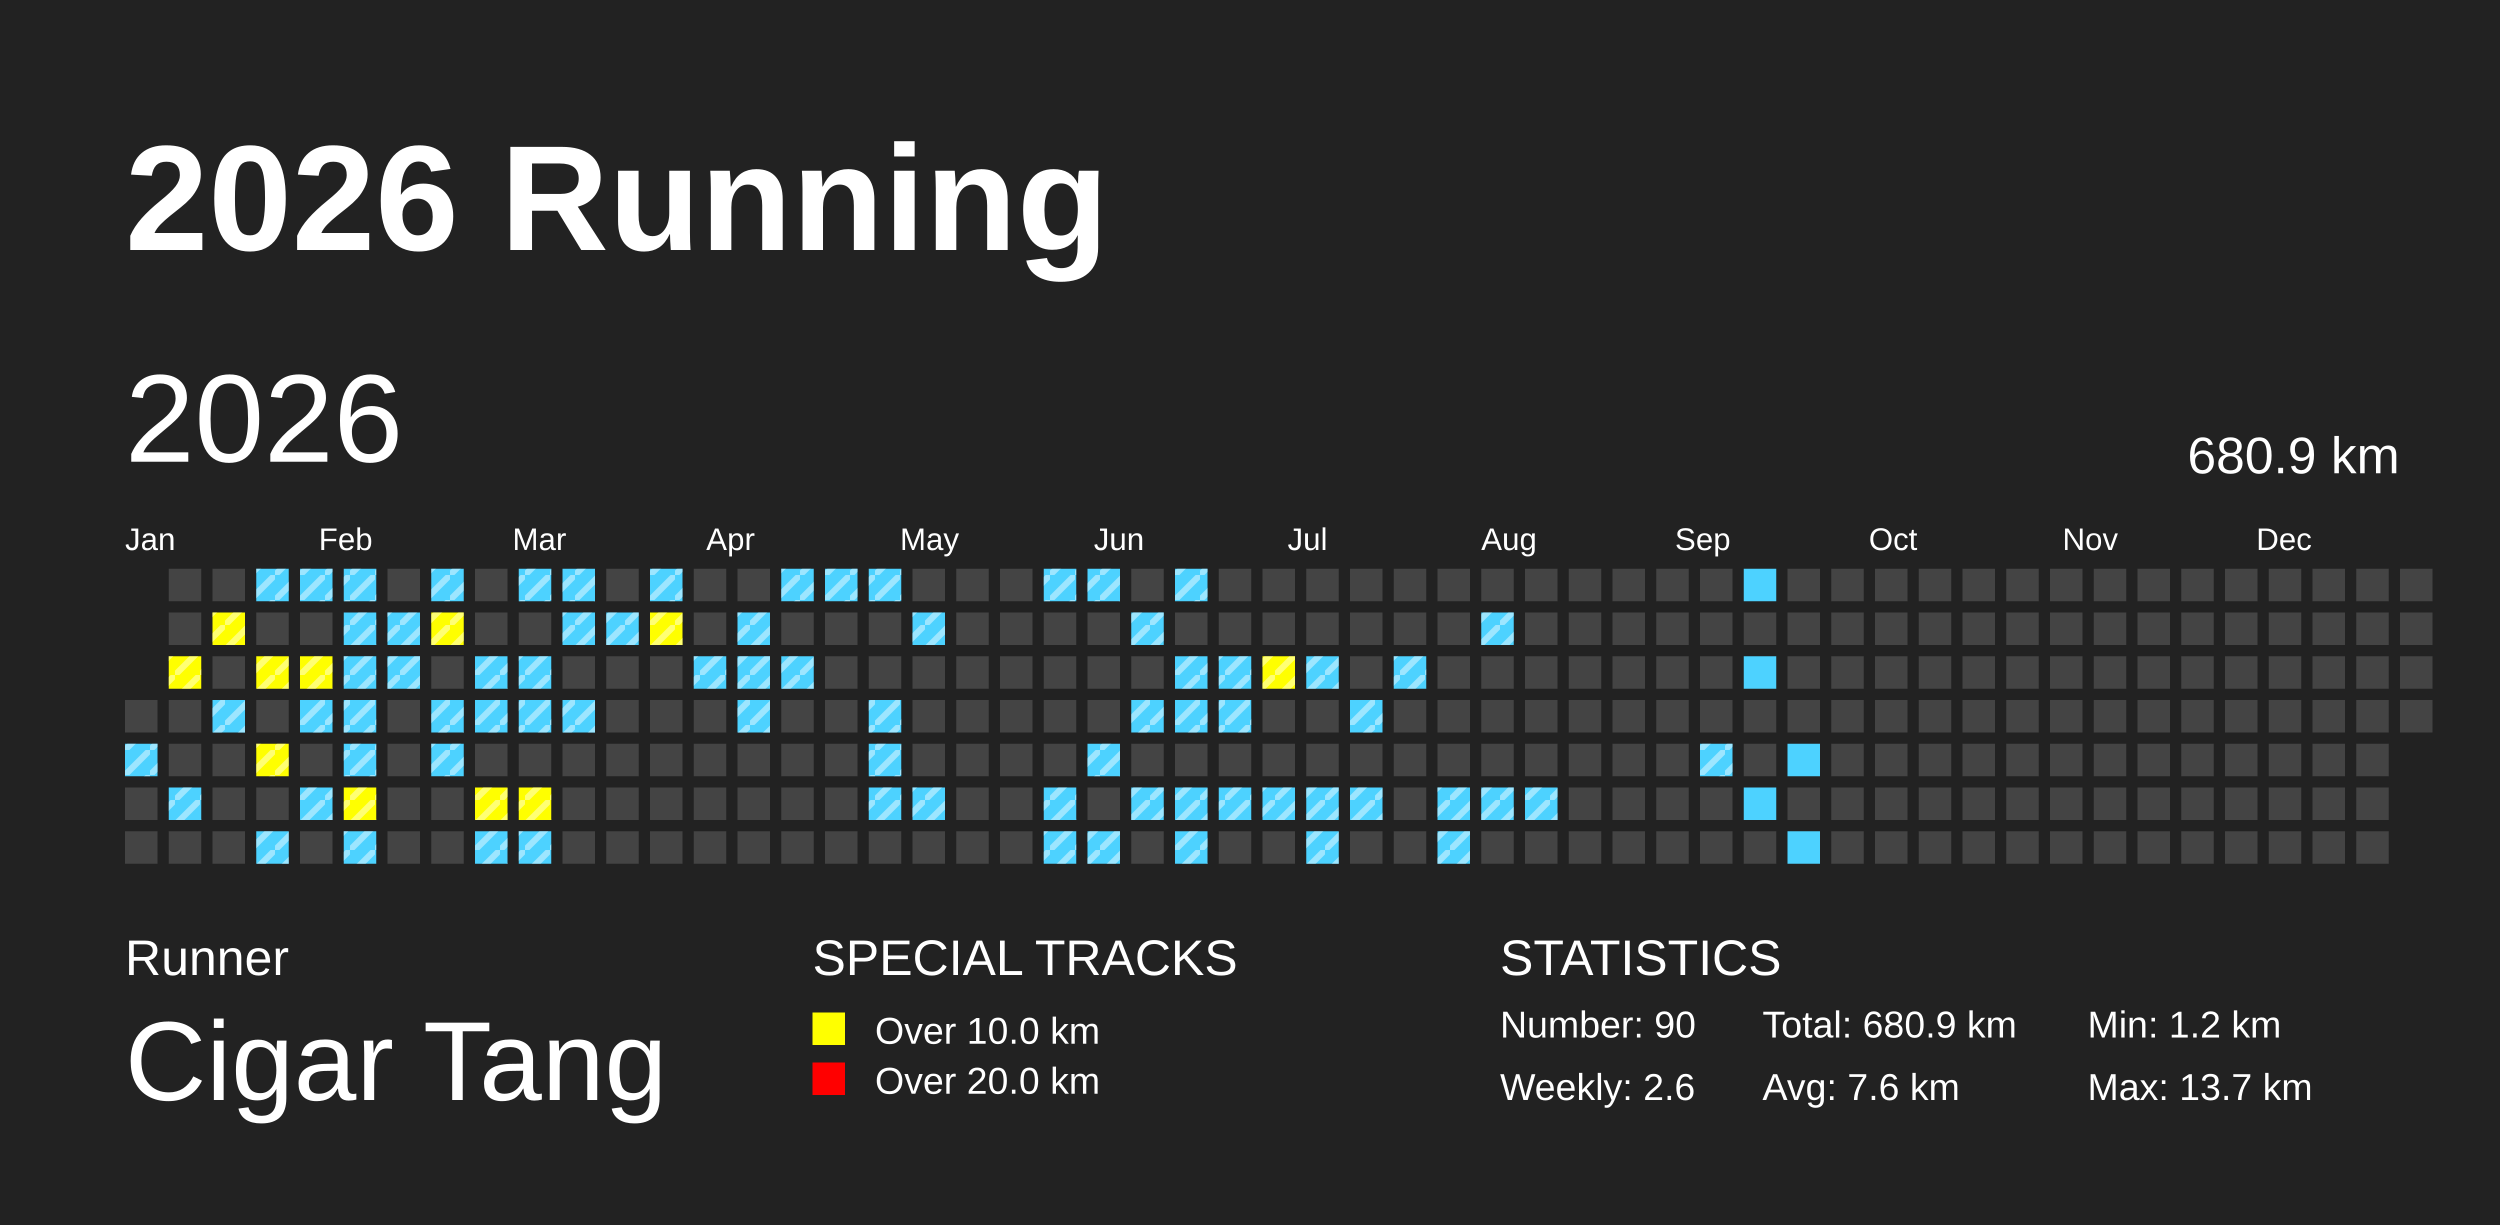
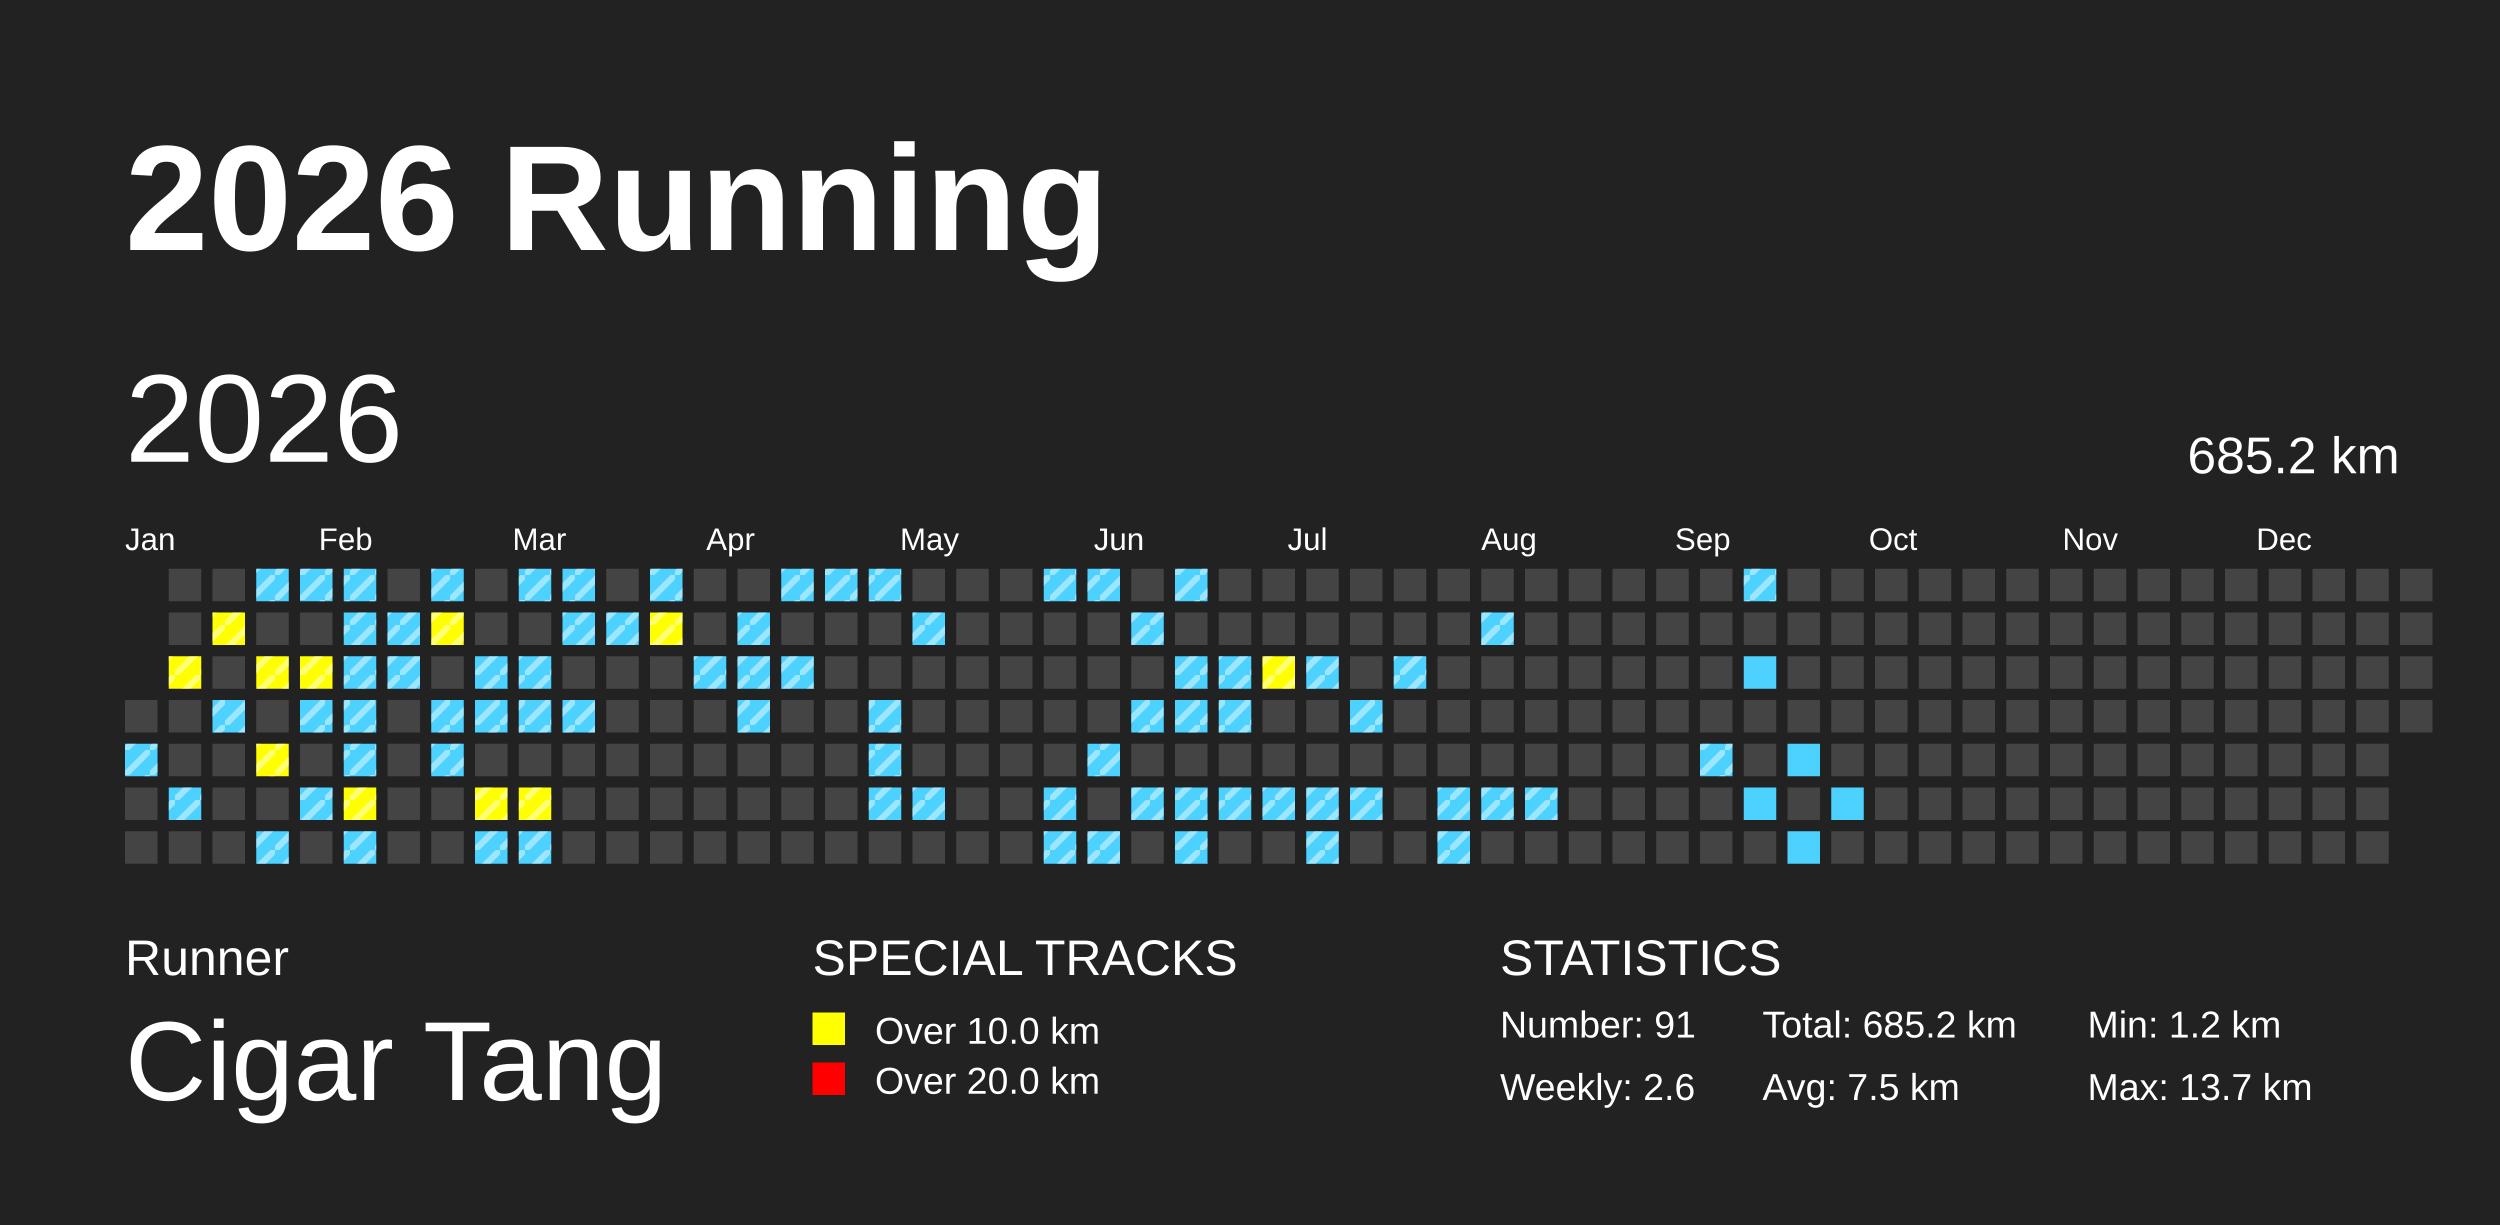
<svg xmlns="http://www.w3.org/2000/svg" baseProfile="full" height="98mm" version="1.1" viewBox="0,0,200,98" width="200mm">
  <defs>
    <pattern height="2" id="indoor-stripe" patternUnits="userSpaceOnUse" width="2">
      <line stroke="white" stroke-opacity="0.45" stroke-width="0.5" x1="0" x2="2" y1="2" y2="0" />
    </pattern>
  </defs>
  <rect fill="#222222" height="98" width="200" x="0" y="0" />
  <text fill="#FFFFFF" style="font-size:12px; font-family:Arial; font-weight:bold;" x="10" y="20">2026 Running</text>
  <text fill="#FFFFFF" style="font-size:4px; font-family:Arial" x="10" y="78">Runner</text>
  <text fill="#FFFFFF" style="font-size:9px; font-family:Arial" x="10" y="88">Cigar Tang</text>
  <text fill="#FFFFFF" style="font-size:4px; font-family:Arial" x="65" y="78">SPECIAL TRACKS</text>
  <rect fill="yellow" height="2.6" width="2.6" x="65" y="81" />
  <text fill="#FFFFFF" style="font-size:3px; font-family:Arial" x="70" y="83.5">Over 10.0 km</text>
  <rect fill="red" height="2.6" width="2.6" x="65" y="85" />
  <text fill="#FFFFFF" style="font-size:3px; font-family:Arial" x="70" y="87.5">Over 20.0 km</text>
  <text fill="#FFFFFF" style="font-size:4px; font-family:Arial" x="120" y="78">STATISTICS</text>
-   <text fill="#FFFFFF" style="font-size:3px; font-family:Arial" x="120" y="83">Number: 90</text>
+   <text fill="#FFFFFF" style="font-size:3px; font-family:Arial" x="120" y="83">Number: 91</text>
  <text fill="#FFFFFF" style="font-size:3px; font-family:Arial" x="120" y="88">Weekly: 2.6</text>
-   <text fill="#FFFFFF" style="font-size:3px; font-family:Arial" x="141" y="83">Total: 680.9 km</text>
-   <text fill="#FFFFFF" style="font-size:3px; font-family:Arial" x="141" y="88">Avg: 7.6 km</text>
+   <text fill="#FFFFFF" style="font-size:3px; font-family:Arial" x="141" y="83">Total: 685.2 km</text>
+   <text fill="#FFFFFF" style="font-size:3px; font-family:Arial" x="141" y="88">Avg: 7.5 km</text>
  <text fill="#FFFFFF" style="font-size:3px; font-family:Arial" x="167" y="83">Min: 1.2 km</text>
  <text fill="#FFFFFF" style="font-size:3px; font-family:Arial" x="167" y="88">Max: 13.7 km</text>
  <text dominant-baseline="hanging" fill="#FFFFFF" style="font-size:10.0px; font-family:Arial;" x="10" y="30">2026</text>
-   <text dominant-baseline="hanging" fill="#FFFFFF" style="font-size:4.125px; font-family:Arial;" x="175" y="35">680.9 km</text>
+   <text dominant-baseline="hanging" fill="#FFFFFF" style="font-size:4.125px; font-family:Arial;" x="175" y="35">685.2 km</text>
  <text fill="#FFFFFF" style="font-size:2.5px; font-family:Arial" x="10.0" y="44">Jan</text>
  <text fill="#FFFFFF" style="font-size:2.5px; font-family:Arial" x="25.5" y="44">Feb</text>
  <text fill="#FFFFFF" style="font-size:2.5px; font-family:Arial" x="41.0" y="44">Mar</text>
  <text fill="#FFFFFF" style="font-size:2.5px; font-family:Arial" x="56.5" y="44">Apr</text>
  <text fill="#FFFFFF" style="font-size:2.5px; font-family:Arial" x="72.0" y="44">May</text>
  <text fill="#FFFFFF" style="font-size:2.5px; font-family:Arial" x="87.5" y="44">Jun</text>
  <text fill="#FFFFFF" style="font-size:2.5px; font-family:Arial" x="103.0" y="44">Jul</text>
  <text fill="#FFFFFF" style="font-size:2.5px; font-family:Arial" x="118.5" y="44">Aug</text>
  <text fill="#FFFFFF" style="font-size:2.5px; font-family:Arial" x="134.0" y="44">Sep</text>
  <text fill="#FFFFFF" style="font-size:2.5px; font-family:Arial" x="149.5" y="44">Oct</text>
  <text fill="#FFFFFF" style="font-size:2.5px; font-family:Arial" x="165.0" y="44">Nov</text>
  <text fill="#FFFFFF" style="font-size:2.5px; font-family:Arial" x="180.5" y="44">Dec</text>
  <rect fill="#444444" height="2.6" width="2.6" x="10.0" y="56.0" />
  <rect fill="#4DD2FF" height="2.6" width="2.6" x="10.0" y="59.5" />
  <rect fill="url(#indoor-stripe)" height="2.6" style="pointer-events: none;" width="2.6" x="10.0" y="59.5" />
  <rect fill="#444444" height="2.6" width="2.6" x="10.0" y="63.0" />
  <rect fill="#444444" height="2.6" width="2.6" x="10.0" y="66.5" />
  <rect fill="#444444" height="2.6" width="2.6" x="13.5" y="45.5" />
  <rect fill="#444444" height="2.6" width="2.6" x="13.5" y="49.0" />
  <rect fill="yellow" height="2.6" width="2.6" x="13.5" y="52.5" />
  <rect fill="url(#indoor-stripe)" height="2.6" style="pointer-events: none;" width="2.6" x="13.5" y="52.5" />
  <rect fill="#444444" height="2.6" width="2.6" x="13.5" y="56.0" />
  <rect fill="#444444" height="2.6" width="2.6" x="13.5" y="59.5" />
  <rect fill="#4DD2FF" height="2.6" width="2.6" x="13.5" y="63.0" />
  <rect fill="url(#indoor-stripe)" height="2.6" style="pointer-events: none;" width="2.6" x="13.5" y="63.0" />
  <rect fill="#444444" height="2.6" width="2.6" x="13.5" y="66.5" />
  <rect fill="#444444" height="2.6" width="2.6" x="17.0" y="45.5" />
  <rect fill="yellow" height="2.6" width="2.6" x="17.0" y="49.0" />
  <rect fill="url(#indoor-stripe)" height="2.6" style="pointer-events: none;" width="2.6" x="17.0" y="49.0" />
  <rect fill="#444444" height="2.6" width="2.6" x="17.0" y="52.5" />
  <rect fill="#4DD2FF" height="2.6" width="2.6" x="17.0" y="56.0" />
  <rect fill="url(#indoor-stripe)" height="2.6" style="pointer-events: none;" width="2.6" x="17.0" y="56.0" />
  <rect fill="#444444" height="2.6" width="2.6" x="17.0" y="59.5" />
  <rect fill="#444444" height="2.6" width="2.6" x="17.0" y="63.0" />
  <rect fill="#444444" height="2.6" width="2.6" x="17.0" y="66.5" />
  <rect fill="#4DD2FF" height="2.6" width="2.6" x="20.5" y="45.5" />
  <rect fill="url(#indoor-stripe)" height="2.6" style="pointer-events: none;" width="2.6" x="20.5" y="45.5" />
  <rect fill="#444444" height="2.6" width="2.6" x="20.5" y="49.0" />
  <rect fill="yellow" height="2.6" width="2.6" x="20.5" y="52.5" />
  <rect fill="url(#indoor-stripe)" height="2.6" style="pointer-events: none;" width="2.6" x="20.5" y="52.5" />
  <rect fill="#444444" height="2.6" width="2.6" x="20.5" y="56.0" />
  <rect fill="yellow" height="2.6" width="2.6" x="20.5" y="59.5" />
  <rect fill="url(#indoor-stripe)" height="2.6" style="pointer-events: none;" width="2.6" x="20.5" y="59.5" />
  <rect fill="#444444" height="2.6" width="2.6" x="20.5" y="63.0" />
  <rect fill="#4DD2FF" height="2.6" width="2.6" x="20.5" y="66.5" />
  <rect fill="url(#indoor-stripe)" height="2.6" style="pointer-events: none;" width="2.6" x="20.5" y="66.5" />
  <rect fill="#4DD2FF" height="2.6" width="2.6" x="24.0" y="45.5" />
  <rect fill="url(#indoor-stripe)" height="2.6" style="pointer-events: none;" width="2.6" x="24.0" y="45.5" />
  <rect fill="#444444" height="2.6" width="2.6" x="24.0" y="49.0" />
  <rect fill="yellow" height="2.6" width="2.6" x="24.0" y="52.5" />
  <rect fill="url(#indoor-stripe)" height="2.6" style="pointer-events: none;" width="2.6" x="24.0" y="52.5" />
  <rect fill="#4DD2FF" height="2.6" width="2.6" x="24.0" y="56.0" />
  <rect fill="url(#indoor-stripe)" height="2.6" style="pointer-events: none;" width="2.6" x="24.0" y="56.0" />
  <rect fill="#444444" height="2.6" width="2.6" x="24.0" y="59.5" />
  <rect fill="#4DD2FF" height="2.6" width="2.6" x="24.0" y="63.0" />
  <rect fill="url(#indoor-stripe)" height="2.6" style="pointer-events: none;" width="2.6" x="24.0" y="63.0" />
  <rect fill="#444444" height="2.6" width="2.6" x="24.0" y="66.5" />
  <rect fill="#4DD2FF" height="2.6" width="2.6" x="27.5" y="45.5" />
  <rect fill="url(#indoor-stripe)" height="2.6" style="pointer-events: none;" width="2.6" x="27.5" y="45.5" />
  <rect fill="#4DD2FF" height="2.6" width="2.6" x="27.5" y="49.0" />
  <rect fill="url(#indoor-stripe)" height="2.6" style="pointer-events: none;" width="2.6" x="27.5" y="49.0" />
  <rect fill="#4DD2FF" height="2.6" width="2.6" x="27.5" y="52.5" />
  <rect fill="url(#indoor-stripe)" height="2.6" style="pointer-events: none;" width="2.6" x="27.5" y="52.5" />
  <rect fill="#4DD2FF" height="2.6" width="2.6" x="27.5" y="56.0" />
  <rect fill="url(#indoor-stripe)" height="2.6" style="pointer-events: none;" width="2.6" x="27.5" y="56.0" />
  <rect fill="#4DD2FF" height="2.6" width="2.6" x="27.5" y="59.5" />
  <rect fill="url(#indoor-stripe)" height="2.6" style="pointer-events: none;" width="2.6" x="27.5" y="59.5" />
  <rect fill="yellow" height="2.6" width="2.6" x="27.5" y="63.0" />
  <rect fill="url(#indoor-stripe)" height="2.6" style="pointer-events: none;" width="2.6" x="27.5" y="63.0" />
  <rect fill="#4DD2FF" height="2.6" width="2.6" x="27.5" y="66.5" />
  <rect fill="url(#indoor-stripe)" height="2.6" style="pointer-events: none;" width="2.6" x="27.5" y="66.5" />
  <rect fill="#444444" height="2.6" width="2.6" x="31.0" y="45.5" />
  <rect fill="#4DD2FF" height="2.6" width="2.6" x="31.0" y="49.0" />
  <rect fill="url(#indoor-stripe)" height="2.6" style="pointer-events: none;" width="2.6" x="31.0" y="49.0" />
  <rect fill="#4DD2FF" height="2.6" width="2.6" x="31.0" y="52.5" />
  <rect fill="url(#indoor-stripe)" height="2.6" style="pointer-events: none;" width="2.6" x="31.0" y="52.5" />
  <rect fill="#444444" height="2.6" width="2.6" x="31.0" y="56.0" />
  <rect fill="#444444" height="2.6" width="2.6" x="31.0" y="59.5" />
  <rect fill="#444444" height="2.6" width="2.6" x="31.0" y="63.0" />
  <rect fill="#444444" height="2.6" width="2.6" x="31.0" y="66.5" />
  <rect fill="#4DD2FF" height="2.6" width="2.6" x="34.5" y="45.5" />
  <rect fill="url(#indoor-stripe)" height="2.6" style="pointer-events: none;" width="2.6" x="34.5" y="45.5" />
  <rect fill="yellow" height="2.6" width="2.6" x="34.5" y="49.0" />
  <rect fill="url(#indoor-stripe)" height="2.6" style="pointer-events: none;" width="2.6" x="34.5" y="49.0" />
  <rect fill="#444444" height="2.6" width="2.6" x="34.5" y="52.5" />
  <rect fill="#4DD2FF" height="2.6" width="2.6" x="34.5" y="56.0" />
  <rect fill="url(#indoor-stripe)" height="2.6" style="pointer-events: none;" width="2.6" x="34.5" y="56.0" />
  <rect fill="#4DD2FF" height="2.6" width="2.6" x="34.5" y="59.5" />
  <rect fill="url(#indoor-stripe)" height="2.6" style="pointer-events: none;" width="2.6" x="34.5" y="59.5" />
  <rect fill="#444444" height="2.6" width="2.6" x="34.5" y="63.0" />
  <rect fill="#444444" height="2.6" width="2.6" x="34.5" y="66.5" />
  <rect fill="#444444" height="2.6" width="2.6" x="38.0" y="45.5" />
  <rect fill="#444444" height="2.6" width="2.6" x="38.0" y="49.0" />
  <rect fill="#4DD2FF" height="2.6" width="2.6" x="38.0" y="52.5" />
  <rect fill="url(#indoor-stripe)" height="2.6" style="pointer-events: none;" width="2.6" x="38.0" y="52.5" />
  <rect fill="#4DD2FF" height="2.6" width="2.6" x="38.0" y="56.0" />
  <rect fill="url(#indoor-stripe)" height="2.6" style="pointer-events: none;" width="2.6" x="38.0" y="56.0" />
  <rect fill="#444444" height="2.6" width="2.6" x="38.0" y="59.5" />
  <rect fill="yellow" height="2.6" width="2.6" x="38.0" y="63.0" />
  <rect fill="url(#indoor-stripe)" height="2.6" style="pointer-events: none;" width="2.6" x="38.0" y="63.0" />
  <rect fill="#4DD2FF" height="2.6" width="2.6" x="38.0" y="66.5" />
  <rect fill="url(#indoor-stripe)" height="2.6" style="pointer-events: none;" width="2.6" x="38.0" y="66.5" />
  <rect fill="#4DD2FF" height="2.6" width="2.6" x="41.5" y="45.5" />
  <rect fill="url(#indoor-stripe)" height="2.6" style="pointer-events: none;" width="2.6" x="41.5" y="45.5" />
  <rect fill="#444444" height="2.6" width="2.6" x="41.5" y="49.0" />
  <rect fill="#4DD2FF" height="2.6" width="2.6" x="41.5" y="52.5" />
  <rect fill="url(#indoor-stripe)" height="2.6" style="pointer-events: none;" width="2.6" x="41.5" y="52.5" />
  <rect fill="#4DD2FF" height="2.6" width="2.6" x="41.5" y="56.0" />
  <rect fill="url(#indoor-stripe)" height="2.6" style="pointer-events: none;" width="2.6" x="41.5" y="56.0" />
  <rect fill="#444444" height="2.6" width="2.6" x="41.5" y="59.5" />
  <rect fill="yellow" height="2.6" width="2.6" x="41.5" y="63.0" />
  <rect fill="url(#indoor-stripe)" height="2.6" style="pointer-events: none;" width="2.6" x="41.5" y="63.0" />
  <rect fill="#4DD2FF" height="2.6" width="2.6" x="41.5" y="66.5" />
  <rect fill="url(#indoor-stripe)" height="2.6" style="pointer-events: none;" width="2.6" x="41.5" y="66.5" />
  <rect fill="#4DD2FF" height="2.6" width="2.6" x="45.0" y="45.5" />
  <rect fill="url(#indoor-stripe)" height="2.6" style="pointer-events: none;" width="2.6" x="45.0" y="45.5" />
  <rect fill="#4DD2FF" height="2.6" width="2.6" x="45.0" y="49.0" />
  <rect fill="url(#indoor-stripe)" height="2.6" style="pointer-events: none;" width="2.6" x="45.0" y="49.0" />
  <rect fill="#444444" height="2.6" width="2.6" x="45.0" y="52.5" />
  <rect fill="#4DD2FF" height="2.6" width="2.6" x="45.0" y="56.0" />
  <rect fill="url(#indoor-stripe)" height="2.6" style="pointer-events: none;" width="2.6" x="45.0" y="56.0" />
  <rect fill="#444444" height="2.6" width="2.6" x="45.0" y="59.5" />
  <rect fill="#444444" height="2.6" width="2.6" x="45.0" y="63.0" />
  <rect fill="#444444" height="2.6" width="2.6" x="45.0" y="66.5" />
  <rect fill="#444444" height="2.6" width="2.6" x="48.5" y="45.5" />
  <rect fill="#4DD2FF" height="2.6" width="2.6" x="48.5" y="49.0" />
  <rect fill="url(#indoor-stripe)" height="2.6" style="pointer-events: none;" width="2.6" x="48.5" y="49.0" />
  <rect fill="#444444" height="2.6" width="2.6" x="48.5" y="52.5" />
  <rect fill="#444444" height="2.6" width="2.6" x="48.5" y="56.0" />
  <rect fill="#444444" height="2.6" width="2.6" x="48.5" y="59.5" />
  <rect fill="#444444" height="2.6" width="2.6" x="48.5" y="63.0" />
  <rect fill="#444444" height="2.6" width="2.6" x="48.5" y="66.5" />
  <rect fill="#4DD2FF" height="2.6" width="2.6" x="52.0" y="45.5" />
  <rect fill="url(#indoor-stripe)" height="2.6" style="pointer-events: none;" width="2.6" x="52.0" y="45.5" />
  <rect fill="yellow" height="2.6" width="2.6" x="52.0" y="49.0" />
  <rect fill="url(#indoor-stripe)" height="2.6" style="pointer-events: none;" width="2.6" x="52.0" y="49.0" />
  <rect fill="#444444" height="2.6" width="2.6" x="52.0" y="52.5" />
  <rect fill="#444444" height="2.6" width="2.6" x="52.0" y="56.0" />
  <rect fill="#444444" height="2.6" width="2.6" x="52.0" y="59.5" />
  <rect fill="#444444" height="2.6" width="2.6" x="52.0" y="63.0" />
  <rect fill="#444444" height="2.6" width="2.6" x="52.0" y="66.5" />
  <rect fill="#444444" height="2.6" width="2.6" x="55.5" y="45.5" />
  <rect fill="#444444" height="2.6" width="2.6" x="55.5" y="49.0" />
  <rect fill="#4DD2FF" height="2.6" width="2.6" x="55.5" y="52.5" />
  <rect fill="url(#indoor-stripe)" height="2.6" style="pointer-events: none;" width="2.6" x="55.5" y="52.5" />
  <rect fill="#444444" height="2.6" width="2.6" x="55.5" y="56.0" />
  <rect fill="#444444" height="2.6" width="2.6" x="55.5" y="59.5" />
  <rect fill="#444444" height="2.6" width="2.6" x="55.5" y="63.0" />
  <rect fill="#444444" height="2.6" width="2.6" x="55.5" y="66.5" />
  <rect fill="#444444" height="2.6" width="2.6" x="59.0" y="45.5" />
  <rect fill="#4DD2FF" height="2.6" width="2.6" x="59.0" y="49.0" />
  <rect fill="url(#indoor-stripe)" height="2.6" style="pointer-events: none;" width="2.6" x="59.0" y="49.0" />
  <rect fill="#4DD2FF" height="2.6" width="2.6" x="59.0" y="52.5" />
  <rect fill="url(#indoor-stripe)" height="2.6" style="pointer-events: none;" width="2.6" x="59.0" y="52.5" />
  <rect fill="#4DD2FF" height="2.6" width="2.6" x="59.0" y="56.0" />
  <rect fill="url(#indoor-stripe)" height="2.6" style="pointer-events: none;" width="2.6" x="59.0" y="56.0" />
  <rect fill="#444444" height="2.6" width="2.6" x="59.0" y="59.5" />
  <rect fill="#444444" height="2.6" width="2.6" x="59.0" y="63.0" />
  <rect fill="#444444" height="2.6" width="2.6" x="59.0" y="66.5" />
  <rect fill="#4DD2FF" height="2.6" width="2.6" x="62.5" y="45.5" />
  <rect fill="url(#indoor-stripe)" height="2.6" style="pointer-events: none;" width="2.6" x="62.5" y="45.5" />
  <rect fill="#444444" height="2.6" width="2.6" x="62.5" y="49.0" />
  <rect fill="#4DD2FF" height="2.6" width="2.6" x="62.5" y="52.5" />
  <rect fill="url(#indoor-stripe)" height="2.6" style="pointer-events: none;" width="2.6" x="62.5" y="52.5" />
  <rect fill="#444444" height="2.6" width="2.6" x="62.5" y="56.0" />
  <rect fill="#444444" height="2.6" width="2.6" x="62.5" y="59.5" />
  <rect fill="#444444" height="2.6" width="2.6" x="62.5" y="63.0" />
  <rect fill="#444444" height="2.6" width="2.6" x="62.5" y="66.5" />
  <rect fill="#4DD2FF" height="2.6" width="2.6" x="66.0" y="45.5" />
  <rect fill="url(#indoor-stripe)" height="2.6" style="pointer-events: none;" width="2.6" x="66.0" y="45.5" />
  <rect fill="#444444" height="2.6" width="2.6" x="66.0" y="49.0" />
  <rect fill="#444444" height="2.6" width="2.6" x="66.0" y="52.5" />
  <rect fill="#444444" height="2.6" width="2.6" x="66.0" y="56.0" />
  <rect fill="#444444" height="2.6" width="2.6" x="66.0" y="59.5" />
  <rect fill="#444444" height="2.6" width="2.6" x="66.0" y="63.0" />
  <rect fill="#444444" height="2.6" width="2.6" x="66.0" y="66.5" />
  <rect fill="#4DD2FF" height="2.6" width="2.6" x="69.5" y="45.5" />
  <rect fill="url(#indoor-stripe)" height="2.6" style="pointer-events: none;" width="2.6" x="69.5" y="45.5" />
  <rect fill="#444444" height="2.6" width="2.6" x="69.5" y="49.0" />
  <rect fill="#444444" height="2.6" width="2.6" x="69.5" y="52.5" />
  <rect fill="#4DD2FF" height="2.6" width="2.6" x="69.5" y="56.0" />
  <rect fill="url(#indoor-stripe)" height="2.6" style="pointer-events: none;" width="2.6" x="69.5" y="56.0" />
  <rect fill="#4DD2FF" height="2.6" width="2.6" x="69.5" y="59.5" />
  <rect fill="url(#indoor-stripe)" height="2.6" style="pointer-events: none;" width="2.6" x="69.5" y="59.5" />
  <rect fill="#4DD2FF" height="2.6" width="2.6" x="69.5" y="63.0" />
  <rect fill="url(#indoor-stripe)" height="2.6" style="pointer-events: none;" width="2.6" x="69.5" y="63.0" />
  <rect fill="#444444" height="2.6" width="2.6" x="69.5" y="66.5" />
  <rect fill="#444444" height="2.6" width="2.6" x="73.0" y="45.5" />
  <rect fill="#4DD2FF" height="2.6" width="2.6" x="73.0" y="49.0" />
  <rect fill="url(#indoor-stripe)" height="2.6" style="pointer-events: none;" width="2.6" x="73.0" y="49.0" />
  <rect fill="#444444" height="2.6" width="2.6" x="73.0" y="52.5" />
  <rect fill="#444444" height="2.6" width="2.6" x="73.0" y="56.0" />
  <rect fill="#444444" height="2.6" width="2.6" x="73.0" y="59.5" />
  <rect fill="#4DD2FF" height="2.6" width="2.6" x="73.0" y="63.0" />
  <rect fill="url(#indoor-stripe)" height="2.6" style="pointer-events: none;" width="2.6" x="73.0" y="63.0" />
  <rect fill="#444444" height="2.6" width="2.6" x="73.0" y="66.5" />
  <rect fill="#444444" height="2.6" width="2.6" x="76.5" y="45.5" />
  <rect fill="#444444" height="2.6" width="2.6" x="76.5" y="49.0" />
  <rect fill="#444444" height="2.6" width="2.6" x="76.5" y="52.5" />
  <rect fill="#444444" height="2.6" width="2.6" x="76.5" y="56.0" />
  <rect fill="#444444" height="2.6" width="2.6" x="76.5" y="59.5" />
  <rect fill="#444444" height="2.6" width="2.6" x="76.5" y="63.0" />
  <rect fill="#444444" height="2.6" width="2.6" x="76.5" y="66.5" />
  <rect fill="#444444" height="2.6" width="2.6" x="80.0" y="45.5" />
  <rect fill="#444444" height="2.6" width="2.6" x="80.0" y="49.0" />
  <rect fill="#444444" height="2.6" width="2.6" x="80.0" y="52.5" />
  <rect fill="#444444" height="2.6" width="2.6" x="80.0" y="56.0" />
  <rect fill="#444444" height="2.6" width="2.6" x="80.0" y="59.5" />
  <rect fill="#444444" height="2.6" width="2.6" x="80.0" y="63.0" />
  <rect fill="#444444" height="2.6" width="2.6" x="80.0" y="66.5" />
  <rect fill="#4DD2FF" height="2.6" width="2.6" x="83.5" y="45.5" />
  <rect fill="url(#indoor-stripe)" height="2.6" style="pointer-events: none;" width="2.6" x="83.5" y="45.5" />
  <rect fill="#444444" height="2.6" width="2.6" x="83.5" y="49.0" />
  <rect fill="#444444" height="2.6" width="2.6" x="83.5" y="52.5" />
  <rect fill="#444444" height="2.6" width="2.6" x="83.5" y="56.0" />
  <rect fill="#444444" height="2.6" width="2.6" x="83.5" y="59.5" />
  <rect fill="#4DD2FF" height="2.6" width="2.6" x="83.5" y="63.0" />
  <rect fill="url(#indoor-stripe)" height="2.6" style="pointer-events: none;" width="2.6" x="83.5" y="63.0" />
  <rect fill="#4DD2FF" height="2.6" width="2.6" x="83.5" y="66.5" />
  <rect fill="url(#indoor-stripe)" height="2.6" style="pointer-events: none;" width="2.6" x="83.5" y="66.5" />
  <rect fill="#4DD2FF" height="2.6" width="2.6" x="87.0" y="45.5" />
  <rect fill="url(#indoor-stripe)" height="2.6" style="pointer-events: none;" width="2.6" x="87.0" y="45.5" />
  <rect fill="#444444" height="2.6" width="2.6" x="87.0" y="49.0" />
  <rect fill="#444444" height="2.6" width="2.6" x="87.0" y="52.5" />
  <rect fill="#444444" height="2.6" width="2.6" x="87.0" y="56.0" />
  <rect fill="#4DD2FF" height="2.6" width="2.6" x="87.0" y="59.5" />
  <rect fill="url(#indoor-stripe)" height="2.6" style="pointer-events: none;" width="2.6" x="87.0" y="59.5" />
  <rect fill="#444444" height="2.6" width="2.6" x="87.0" y="63.0" />
  <rect fill="#4DD2FF" height="2.6" width="2.6" x="87.0" y="66.5" />
  <rect fill="url(#indoor-stripe)" height="2.6" style="pointer-events: none;" width="2.6" x="87.0" y="66.5" />
  <rect fill="#444444" height="2.6" width="2.6" x="90.5" y="45.5" />
  <rect fill="#4DD2FF" height="2.6" width="2.6" x="90.5" y="49.0" />
  <rect fill="url(#indoor-stripe)" height="2.6" style="pointer-events: none;" width="2.6" x="90.5" y="49.0" />
  <rect fill="#444444" height="2.6" width="2.6" x="90.5" y="52.5" />
  <rect fill="#4DD2FF" height="2.6" width="2.6" x="90.5" y="56.0" />
  <rect fill="url(#indoor-stripe)" height="2.6" style="pointer-events: none;" width="2.6" x="90.5" y="56.0" />
  <rect fill="#444444" height="2.6" width="2.6" x="90.5" y="59.5" />
  <rect fill="#4DD2FF" height="2.6" width="2.6" x="90.5" y="63.0" />
  <rect fill="url(#indoor-stripe)" height="2.6" style="pointer-events: none;" width="2.6" x="90.5" y="63.0" />
  <rect fill="#444444" height="2.6" width="2.6" x="90.5" y="66.5" />
  <rect fill="#4DD2FF" height="2.6" width="2.6" x="94.0" y="45.5" />
  <rect fill="url(#indoor-stripe)" height="2.6" style="pointer-events: none;" width="2.6" x="94.0" y="45.5" />
  <rect fill="#444444" height="2.6" width="2.6" x="94.0" y="49.0" />
  <rect fill="#4DD2FF" height="2.6" width="2.6" x="94.0" y="52.5" />
  <rect fill="url(#indoor-stripe)" height="2.6" style="pointer-events: none;" width="2.6" x="94.0" y="52.5" />
  <rect fill="#4DD2FF" height="2.6" width="2.6" x="94.0" y="56.0" />
  <rect fill="url(#indoor-stripe)" height="2.6" style="pointer-events: none;" width="2.6" x="94.0" y="56.0" />
  <rect fill="#444444" height="2.6" width="2.6" x="94.0" y="59.5" />
  <rect fill="#4DD2FF" height="2.6" width="2.6" x="94.0" y="63.0" />
  <rect fill="url(#indoor-stripe)" height="2.6" style="pointer-events: none;" width="2.6" x="94.0" y="63.0" />
  <rect fill="#4DD2FF" height="2.6" width="2.6" x="94.0" y="66.5" />
  <rect fill="url(#indoor-stripe)" height="2.6" style="pointer-events: none;" width="2.6" x="94.0" y="66.5" />
  <rect fill="#444444" height="2.6" width="2.6" x="97.5" y="45.5" />
  <rect fill="#444444" height="2.6" width="2.6" x="97.5" y="49.0" />
  <rect fill="#4DD2FF" height="2.6" width="2.6" x="97.5" y="52.5" />
  <rect fill="url(#indoor-stripe)" height="2.6" style="pointer-events: none;" width="2.6" x="97.5" y="52.5" />
  <rect fill="#4DD2FF" height="2.6" width="2.6" x="97.5" y="56.0" />
  <rect fill="url(#indoor-stripe)" height="2.6" style="pointer-events: none;" width="2.6" x="97.5" y="56.0" />
  <rect fill="#444444" height="2.6" width="2.6" x="97.5" y="59.5" />
  <rect fill="#4DD2FF" height="2.6" width="2.6" x="97.5" y="63.0" />
  <rect fill="url(#indoor-stripe)" height="2.6" style="pointer-events: none;" width="2.6" x="97.5" y="63.0" />
  <rect fill="#444444" height="2.6" width="2.6" x="97.5" y="66.5" />
  <rect fill="#444444" height="2.6" width="2.6" x="101.0" y="45.5" />
  <rect fill="#444444" height="2.6" width="2.6" x="101.0" y="49.0" />
  <rect fill="yellow" height="2.6" width="2.6" x="101.0" y="52.5" />
  <rect fill="url(#indoor-stripe)" height="2.6" style="pointer-events: none;" width="2.6" x="101.0" y="52.5" />
  <rect fill="#444444" height="2.6" width="2.6" x="101.0" y="56.0" />
  <rect fill="#444444" height="2.6" width="2.6" x="101.0" y="59.5" />
  <rect fill="#4DD2FF" height="2.6" width="2.6" x="101.0" y="63.0" />
  <rect fill="url(#indoor-stripe)" height="2.6" style="pointer-events: none;" width="2.6" x="101.0" y="63.0" />
  <rect fill="#444444" height="2.6" width="2.6" x="101.0" y="66.5" />
  <rect fill="#444444" height="2.6" width="2.6" x="104.5" y="45.5" />
  <rect fill="#444444" height="2.6" width="2.6" x="104.5" y="49.0" />
  <rect fill="#4DD2FF" height="2.6" width="2.6" x="104.5" y="52.5" />
  <rect fill="url(#indoor-stripe)" height="2.6" style="pointer-events: none;" width="2.6" x="104.5" y="52.5" />
  <rect fill="#444444" height="2.6" width="2.6" x="104.5" y="56.0" />
  <rect fill="#444444" height="2.6" width="2.6" x="104.5" y="59.5" />
  <rect fill="#4DD2FF" height="2.6" width="2.6" x="104.5" y="63.0" />
  <rect fill="url(#indoor-stripe)" height="2.6" style="pointer-events: none;" width="2.6" x="104.5" y="63.0" />
  <rect fill="#4DD2FF" height="2.6" width="2.6" x="104.5" y="66.5" />
  <rect fill="url(#indoor-stripe)" height="2.6" style="pointer-events: none;" width="2.6" x="104.5" y="66.5" />
  <rect fill="#444444" height="2.6" width="2.6" x="108.0" y="45.5" />
  <rect fill="#444444" height="2.6" width="2.6" x="108.0" y="49.0" />
  <rect fill="#444444" height="2.6" width="2.6" x="108.0" y="52.5" />
  <rect fill="#4DD2FF" height="2.6" width="2.6" x="108.0" y="56.0" />
  <rect fill="url(#indoor-stripe)" height="2.6" style="pointer-events: none;" width="2.6" x="108.0" y="56.0" />
  <rect fill="#444444" height="2.6" width="2.6" x="108.0" y="59.5" />
  <rect fill="#4DD2FF" height="2.6" width="2.6" x="108.0" y="63.0" />
  <rect fill="url(#indoor-stripe)" height="2.6" style="pointer-events: none;" width="2.6" x="108.0" y="63.0" />
  <rect fill="#444444" height="2.6" width="2.6" x="108.0" y="66.5" />
  <rect fill="#444444" height="2.6" width="2.6" x="111.5" y="45.5" />
  <rect fill="#444444" height="2.6" width="2.6" x="111.5" y="49.0" />
  <rect fill="#4DD2FF" height="2.6" width="2.6" x="111.5" y="52.5" />
  <rect fill="url(#indoor-stripe)" height="2.6" style="pointer-events: none;" width="2.6" x="111.5" y="52.5" />
  <rect fill="#444444" height="2.6" width="2.6" x="111.5" y="56.0" />
  <rect fill="#444444" height="2.6" width="2.6" x="111.5" y="59.5" />
  <rect fill="#444444" height="2.6" width="2.6" x="111.5" y="63.0" />
  <rect fill="#444444" height="2.6" width="2.6" x="111.5" y="66.5" />
  <rect fill="#444444" height="2.6" width="2.6" x="115.0" y="45.5" />
  <rect fill="#444444" height="2.6" width="2.6" x="115.0" y="49.0" />
  <rect fill="#444444" height="2.6" width="2.6" x="115.0" y="52.5" />
  <rect fill="#444444" height="2.6" width="2.6" x="115.0" y="56.0" />
  <rect fill="#444444" height="2.6" width="2.6" x="115.0" y="59.5" />
  <rect fill="#4DD2FF" height="2.6" width="2.6" x="115.0" y="63.0" />
  <rect fill="url(#indoor-stripe)" height="2.6" style="pointer-events: none;" width="2.6" x="115.0" y="63.0" />
  <rect fill="#4DD2FF" height="2.6" width="2.6" x="115.0" y="66.5" />
  <rect fill="url(#indoor-stripe)" height="2.6" style="pointer-events: none;" width="2.6" x="115.0" y="66.5" />
  <rect fill="#444444" height="2.6" width="2.6" x="118.5" y="45.5" />
  <rect fill="#4DD2FF" height="2.6" width="2.6" x="118.5" y="49.0" />
  <rect fill="url(#indoor-stripe)" height="2.6" style="pointer-events: none;" width="2.6" x="118.5" y="49.0" />
  <rect fill="#444444" height="2.6" width="2.6" x="118.5" y="52.5" />
  <rect fill="#444444" height="2.6" width="2.6" x="118.5" y="56.0" />
  <rect fill="#444444" height="2.6" width="2.6" x="118.5" y="59.5" />
  <rect fill="#4DD2FF" height="2.6" width="2.6" x="118.5" y="63.0" />
  <rect fill="url(#indoor-stripe)" height="2.6" style="pointer-events: none;" width="2.6" x="118.5" y="63.0" />
  <rect fill="#444444" height="2.6" width="2.6" x="118.5" y="66.5" />
  <rect fill="#444444" height="2.6" width="2.6" x="122.0" y="45.5" />
  <rect fill="#444444" height="2.6" width="2.6" x="122.0" y="49.0" />
  <rect fill="#444444" height="2.6" width="2.6" x="122.0" y="52.5" />
  <rect fill="#444444" height="2.6" width="2.6" x="122.0" y="56.0" />
  <rect fill="#444444" height="2.6" width="2.6" x="122.0" y="59.5" />
  <rect fill="#4DD2FF" height="2.6" width="2.6" x="122.0" y="63.0" />
  <rect fill="url(#indoor-stripe)" height="2.6" style="pointer-events: none;" width="2.6" x="122.0" y="63.0" />
  <rect fill="#444444" height="2.6" width="2.6" x="122.0" y="66.5" />
  <rect fill="#444444" height="2.6" width="2.6" x="125.5" y="45.5" />
  <rect fill="#444444" height="2.6" width="2.6" x="125.5" y="49.0" />
  <rect fill="#444444" height="2.6" width="2.6" x="125.5" y="52.5" />
  <rect fill="#444444" height="2.6" width="2.6" x="125.5" y="56.0" />
  <rect fill="#444444" height="2.6" width="2.6" x="125.5" y="59.5" />
  <rect fill="#444444" height="2.6" width="2.6" x="125.5" y="63.0" />
  <rect fill="#444444" height="2.6" width="2.6" x="125.5" y="66.5" />
  <rect fill="#444444" height="2.6" width="2.6" x="129.0" y="45.5" />
  <rect fill="#444444" height="2.6" width="2.6" x="129.0" y="49.0" />
  <rect fill="#444444" height="2.6" width="2.6" x="129.0" y="52.5" />
  <rect fill="#444444" height="2.6" width="2.6" x="129.0" y="56.0" />
  <rect fill="#444444" height="2.6" width="2.6" x="129.0" y="59.5" />
  <rect fill="#444444" height="2.6" width="2.6" x="129.0" y="63.0" />
  <rect fill="#444444" height="2.6" width="2.6" x="129.0" y="66.5" />
  <rect fill="#444444" height="2.6" width="2.6" x="132.5" y="45.5" />
  <rect fill="#444444" height="2.6" width="2.6" x="132.5" y="49.0" />
  <rect fill="#444444" height="2.6" width="2.6" x="132.5" y="52.5" />
  <rect fill="#444444" height="2.6" width="2.6" x="132.5" y="56.0" />
  <rect fill="#444444" height="2.6" width="2.6" x="132.5" y="59.5" />
  <rect fill="#444444" height="2.6" width="2.6" x="132.5" y="63.0" />
  <rect fill="#444444" height="2.6" width="2.6" x="132.5" y="66.5" />
  <rect fill="#444444" height="2.6" width="2.6" x="136.0" y="45.5" />
  <rect fill="#444444" height="2.6" width="2.6" x="136.0" y="49.0" />
  <rect fill="#444444" height="2.6" width="2.6" x="136.0" y="52.5" />
  <rect fill="#444444" height="2.6" width="2.6" x="136.0" y="56.0" />
  <rect fill="#4DD2FF" height="2.6" width="2.6" x="136.0" y="59.5" />
  <rect fill="url(#indoor-stripe)" height="2.6" style="pointer-events: none;" width="2.6" x="136.0" y="59.5" />
  <rect fill="#444444" height="2.6" width="2.6" x="136.0" y="63.0" />
  <rect fill="#444444" height="2.6" width="2.6" x="136.0" y="66.5" />
  <rect fill="#4DD2FF" height="2.6" width="2.6" x="139.5" y="45.5" />
+   <rect fill="url(#indoor-stripe)" height="2.6" style="pointer-events: none;" width="2.6" x="139.5" y="45.5" />
  <rect fill="#444444" height="2.6" width="2.6" x="139.5" y="49.0" />
  <rect fill="#4DD2FF" height="2.6" width="2.6" x="139.5" y="52.5" />
  <rect fill="#444444" height="2.6" width="2.6" x="139.5" y="56.0" />
  <rect fill="#444444" height="2.6" width="2.6" x="139.5" y="59.5" />
  <rect fill="#4DD2FF" height="2.6" width="2.6" x="139.5" y="63.0" />
  <rect fill="#444444" height="2.6" width="2.6" x="139.5" y="66.5" />
  <rect fill="#444444" height="2.6" width="2.6" x="143.0" y="45.5" />
  <rect fill="#444444" height="2.6" width="2.6" x="143.0" y="49.0" />
  <rect fill="#444444" height="2.6" width="2.6" x="143.0" y="52.5" />
  <rect fill="#444444" height="2.6" width="2.6" x="143.0" y="56.0" />
  <rect fill="#4DD2FF" height="2.6" width="2.6" x="143.0" y="59.5" />
  <rect fill="#444444" height="2.6" width="2.6" x="143.0" y="63.0" />
  <rect fill="#4DD2FF" height="2.6" width="2.6" x="143.0" y="66.5" />
  <rect fill="#444444" height="2.6" width="2.6" x="146.5" y="45.5" />
  <rect fill="#444444" height="2.6" width="2.6" x="146.5" y="49.0" />
  <rect fill="#444444" height="2.6" width="2.6" x="146.5" y="52.5" />
  <rect fill="#444444" height="2.6" width="2.6" x="146.5" y="56.0" />
  <rect fill="#444444" height="2.6" width="2.6" x="146.5" y="59.5" />
-   <rect fill="#444444" height="2.6" width="2.6" x="146.5" y="63.0" />
+   <rect fill="#4DD2FF" height="2.6" width="2.6" x="146.5" y="63.0" />
  <rect fill="#444444" height="2.6" width="2.6" x="146.5" y="66.5" />
  <rect fill="#444444" height="2.6" width="2.6" x="150.0" y="45.5" />
  <rect fill="#444444" height="2.6" width="2.6" x="150.0" y="49.0" />
  <rect fill="#444444" height="2.6" width="2.6" x="150.0" y="52.5" />
  <rect fill="#444444" height="2.6" width="2.6" x="150.0" y="56.0" />
  <rect fill="#444444" height="2.6" width="2.6" x="150.0" y="59.5" />
  <rect fill="#444444" height="2.6" width="2.6" x="150.0" y="63.0" />
  <rect fill="#444444" height="2.6" width="2.6" x="150.0" y="66.5" />
  <rect fill="#444444" height="2.6" width="2.6" x="153.5" y="45.5" />
  <rect fill="#444444" height="2.6" width="2.6" x="153.5" y="49.0" />
  <rect fill="#444444" height="2.6" width="2.6" x="153.5" y="52.5" />
  <rect fill="#444444" height="2.6" width="2.6" x="153.5" y="56.0" />
  <rect fill="#444444" height="2.6" width="2.6" x="153.5" y="59.5" />
  <rect fill="#444444" height="2.6" width="2.6" x="153.5" y="63.0" />
  <rect fill="#444444" height="2.6" width="2.6" x="153.5" y="66.5" />
  <rect fill="#444444" height="2.6" width="2.6" x="157.0" y="45.5" />
  <rect fill="#444444" height="2.6" width="2.6" x="157.0" y="49.0" />
  <rect fill="#444444" height="2.6" width="2.6" x="157.0" y="52.5" />
  <rect fill="#444444" height="2.6" width="2.6" x="157.0" y="56.0" />
  <rect fill="#444444" height="2.6" width="2.6" x="157.0" y="59.5" />
  <rect fill="#444444" height="2.6" width="2.6" x="157.0" y="63.0" />
  <rect fill="#444444" height="2.6" width="2.6" x="157.0" y="66.5" />
  <rect fill="#444444" height="2.6" width="2.6" x="160.5" y="45.5" />
  <rect fill="#444444" height="2.6" width="2.6" x="160.5" y="49.0" />
  <rect fill="#444444" height="2.6" width="2.6" x="160.5" y="52.5" />
  <rect fill="#444444" height="2.6" width="2.6" x="160.5" y="56.0" />
  <rect fill="#444444" height="2.6" width="2.6" x="160.5" y="59.5" />
  <rect fill="#444444" height="2.6" width="2.6" x="160.5" y="63.0" />
  <rect fill="#444444" height="2.6" width="2.6" x="160.5" y="66.5" />
  <rect fill="#444444" height="2.6" width="2.6" x="164.0" y="45.5" />
  <rect fill="#444444" height="2.6" width="2.6" x="164.0" y="49.0" />
  <rect fill="#444444" height="2.6" width="2.6" x="164.0" y="52.5" />
  <rect fill="#444444" height="2.6" width="2.6" x="164.0" y="56.0" />
  <rect fill="#444444" height="2.6" width="2.6" x="164.0" y="59.5" />
  <rect fill="#444444" height="2.6" width="2.6" x="164.0" y="63.0" />
  <rect fill="#444444" height="2.6" width="2.6" x="164.0" y="66.5" />
  <rect fill="#444444" height="2.6" width="2.6" x="167.5" y="45.5" />
  <rect fill="#444444" height="2.6" width="2.6" x="167.5" y="49.0" />
  <rect fill="#444444" height="2.6" width="2.6" x="167.5" y="52.5" />
  <rect fill="#444444" height="2.6" width="2.6" x="167.5" y="56.0" />
  <rect fill="#444444" height="2.6" width="2.6" x="167.5" y="59.5" />
  <rect fill="#444444" height="2.6" width="2.6" x="167.5" y="63.0" />
  <rect fill="#444444" height="2.6" width="2.6" x="167.5" y="66.5" />
  <rect fill="#444444" height="2.6" width="2.6" x="171.0" y="45.5" />
  <rect fill="#444444" height="2.6" width="2.6" x="171.0" y="49.0" />
  <rect fill="#444444" height="2.6" width="2.6" x="171.0" y="52.5" />
  <rect fill="#444444" height="2.6" width="2.6" x="171.0" y="56.0" />
  <rect fill="#444444" height="2.6" width="2.6" x="171.0" y="59.5" />
  <rect fill="#444444" height="2.6" width="2.6" x="171.0" y="63.0" />
  <rect fill="#444444" height="2.6" width="2.6" x="171.0" y="66.5" />
  <rect fill="#444444" height="2.6" width="2.6" x="174.5" y="45.5" />
  <rect fill="#444444" height="2.6" width="2.6" x="174.5" y="49.0" />
  <rect fill="#444444" height="2.6" width="2.6" x="174.5" y="52.5" />
  <rect fill="#444444" height="2.6" width="2.6" x="174.5" y="56.0" />
  <rect fill="#444444" height="2.6" width="2.6" x="174.5" y="59.5" />
  <rect fill="#444444" height="2.6" width="2.6" x="174.5" y="63.0" />
  <rect fill="#444444" height="2.6" width="2.6" x="174.5" y="66.5" />
  <rect fill="#444444" height="2.6" width="2.6" x="178.0" y="45.5" />
  <rect fill="#444444" height="2.6" width="2.6" x="178.0" y="49.0" />
  <rect fill="#444444" height="2.6" width="2.6" x="178.0" y="52.5" />
  <rect fill="#444444" height="2.6" width="2.6" x="178.0" y="56.0" />
  <rect fill="#444444" height="2.6" width="2.6" x="178.0" y="59.5" />
  <rect fill="#444444" height="2.6" width="2.6" x="178.0" y="63.0" />
  <rect fill="#444444" height="2.6" width="2.6" x="178.0" y="66.5" />
  <rect fill="#444444" height="2.6" width="2.6" x="181.5" y="45.5" />
  <rect fill="#444444" height="2.6" width="2.6" x="181.5" y="49.0" />
  <rect fill="#444444" height="2.6" width="2.6" x="181.5" y="52.5" />
  <rect fill="#444444" height="2.6" width="2.6" x="181.5" y="56.0" />
  <rect fill="#444444" height="2.6" width="2.6" x="181.5" y="59.5" />
  <rect fill="#444444" height="2.6" width="2.6" x="181.5" y="63.0" />
  <rect fill="#444444" height="2.6" width="2.6" x="181.5" y="66.5" />
  <rect fill="#444444" height="2.6" width="2.6" x="185.0" y="45.5" />
  <rect fill="#444444" height="2.6" width="2.6" x="185.0" y="49.0" />
  <rect fill="#444444" height="2.6" width="2.6" x="185.0" y="52.5" />
  <rect fill="#444444" height="2.6" width="2.6" x="185.0" y="56.0" />
  <rect fill="#444444" height="2.6" width="2.6" x="185.0" y="59.5" />
  <rect fill="#444444" height="2.6" width="2.6" x="185.0" y="63.0" />
  <rect fill="#444444" height="2.6" width="2.6" x="185.0" y="66.5" />
  <rect fill="#444444" height="2.6" width="2.6" x="188.5" y="45.5" />
  <rect fill="#444444" height="2.6" width="2.6" x="188.5" y="49.0" />
  <rect fill="#444444" height="2.6" width="2.6" x="188.5" y="52.5" />
  <rect fill="#444444" height="2.6" width="2.6" x="188.5" y="56.0" />
  <rect fill="#444444" height="2.6" width="2.6" x="188.5" y="59.5" />
  <rect fill="#444444" height="2.6" width="2.6" x="188.5" y="63.0" />
  <rect fill="#444444" height="2.6" width="2.6" x="188.5" y="66.5" />
  <rect fill="#444444" height="2.6" width="2.6" x="192.0" y="45.5" />
  <rect fill="#444444" height="2.6" width="2.6" x="192.0" y="49.0" />
  <rect fill="#444444" height="2.6" width="2.6" x="192.0" y="52.5" />
  <rect fill="#444444" height="2.6" width="2.6" x="192.0" y="56.0" />
</svg>
